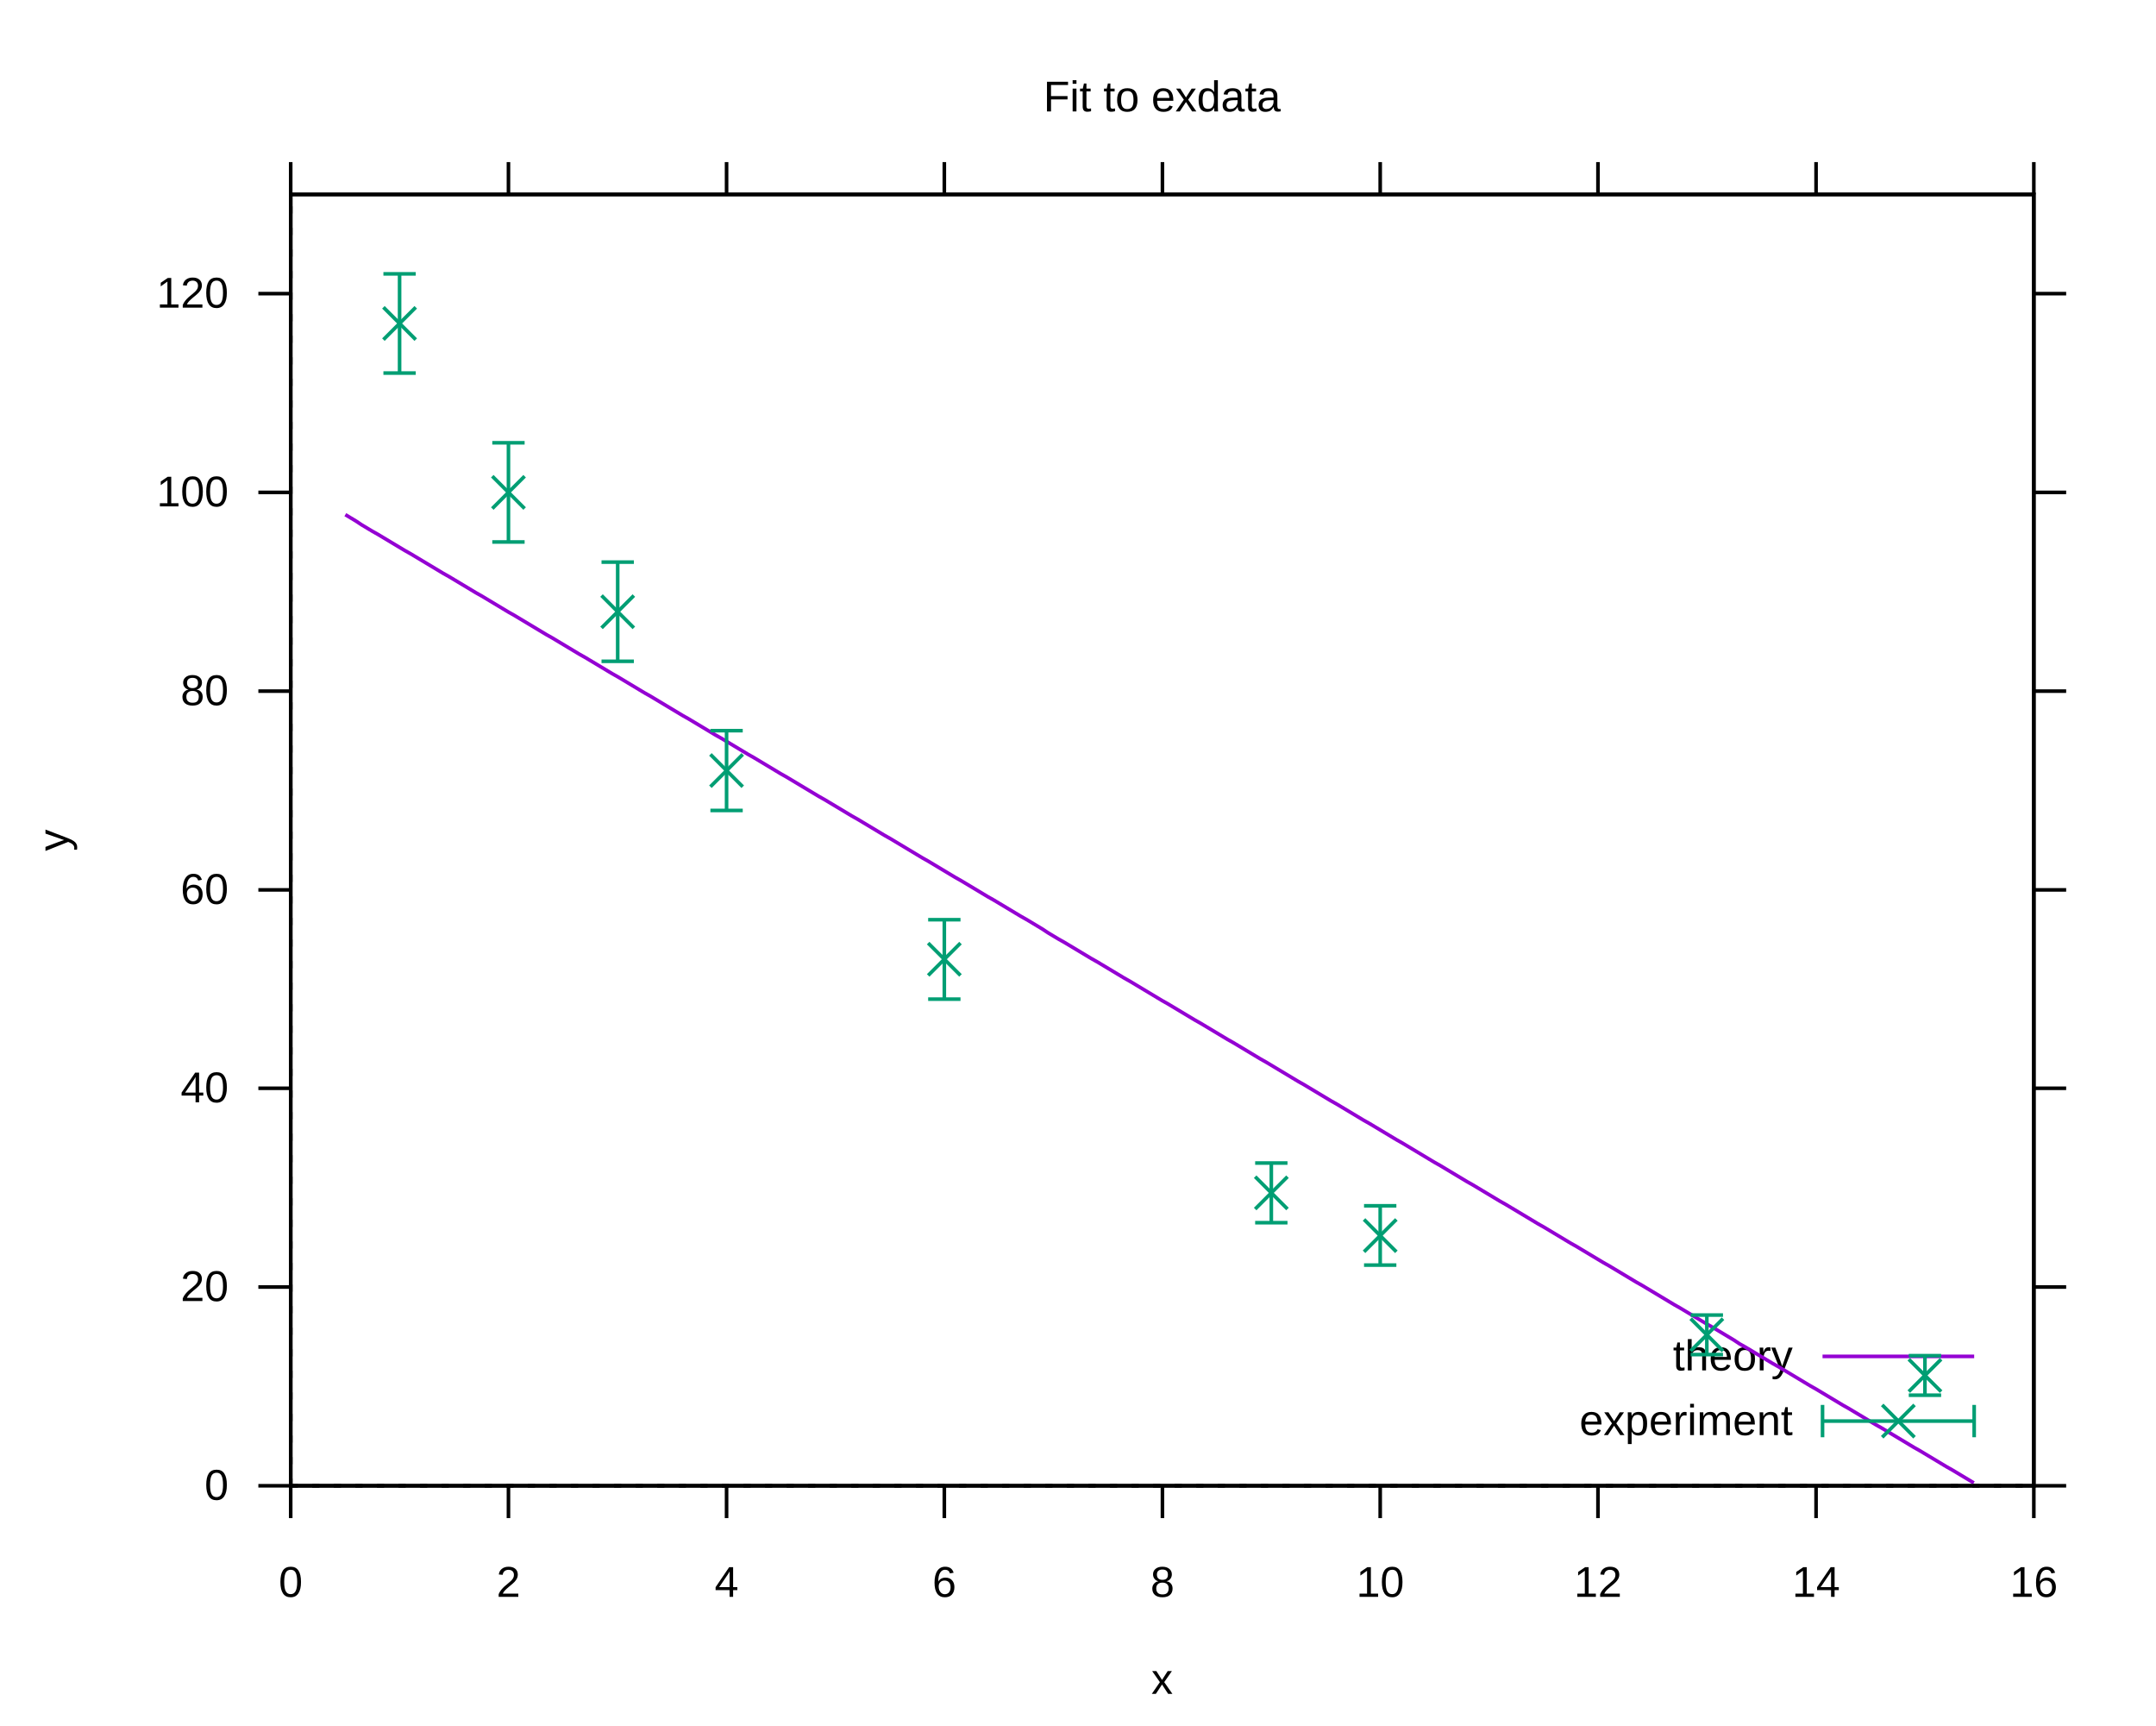
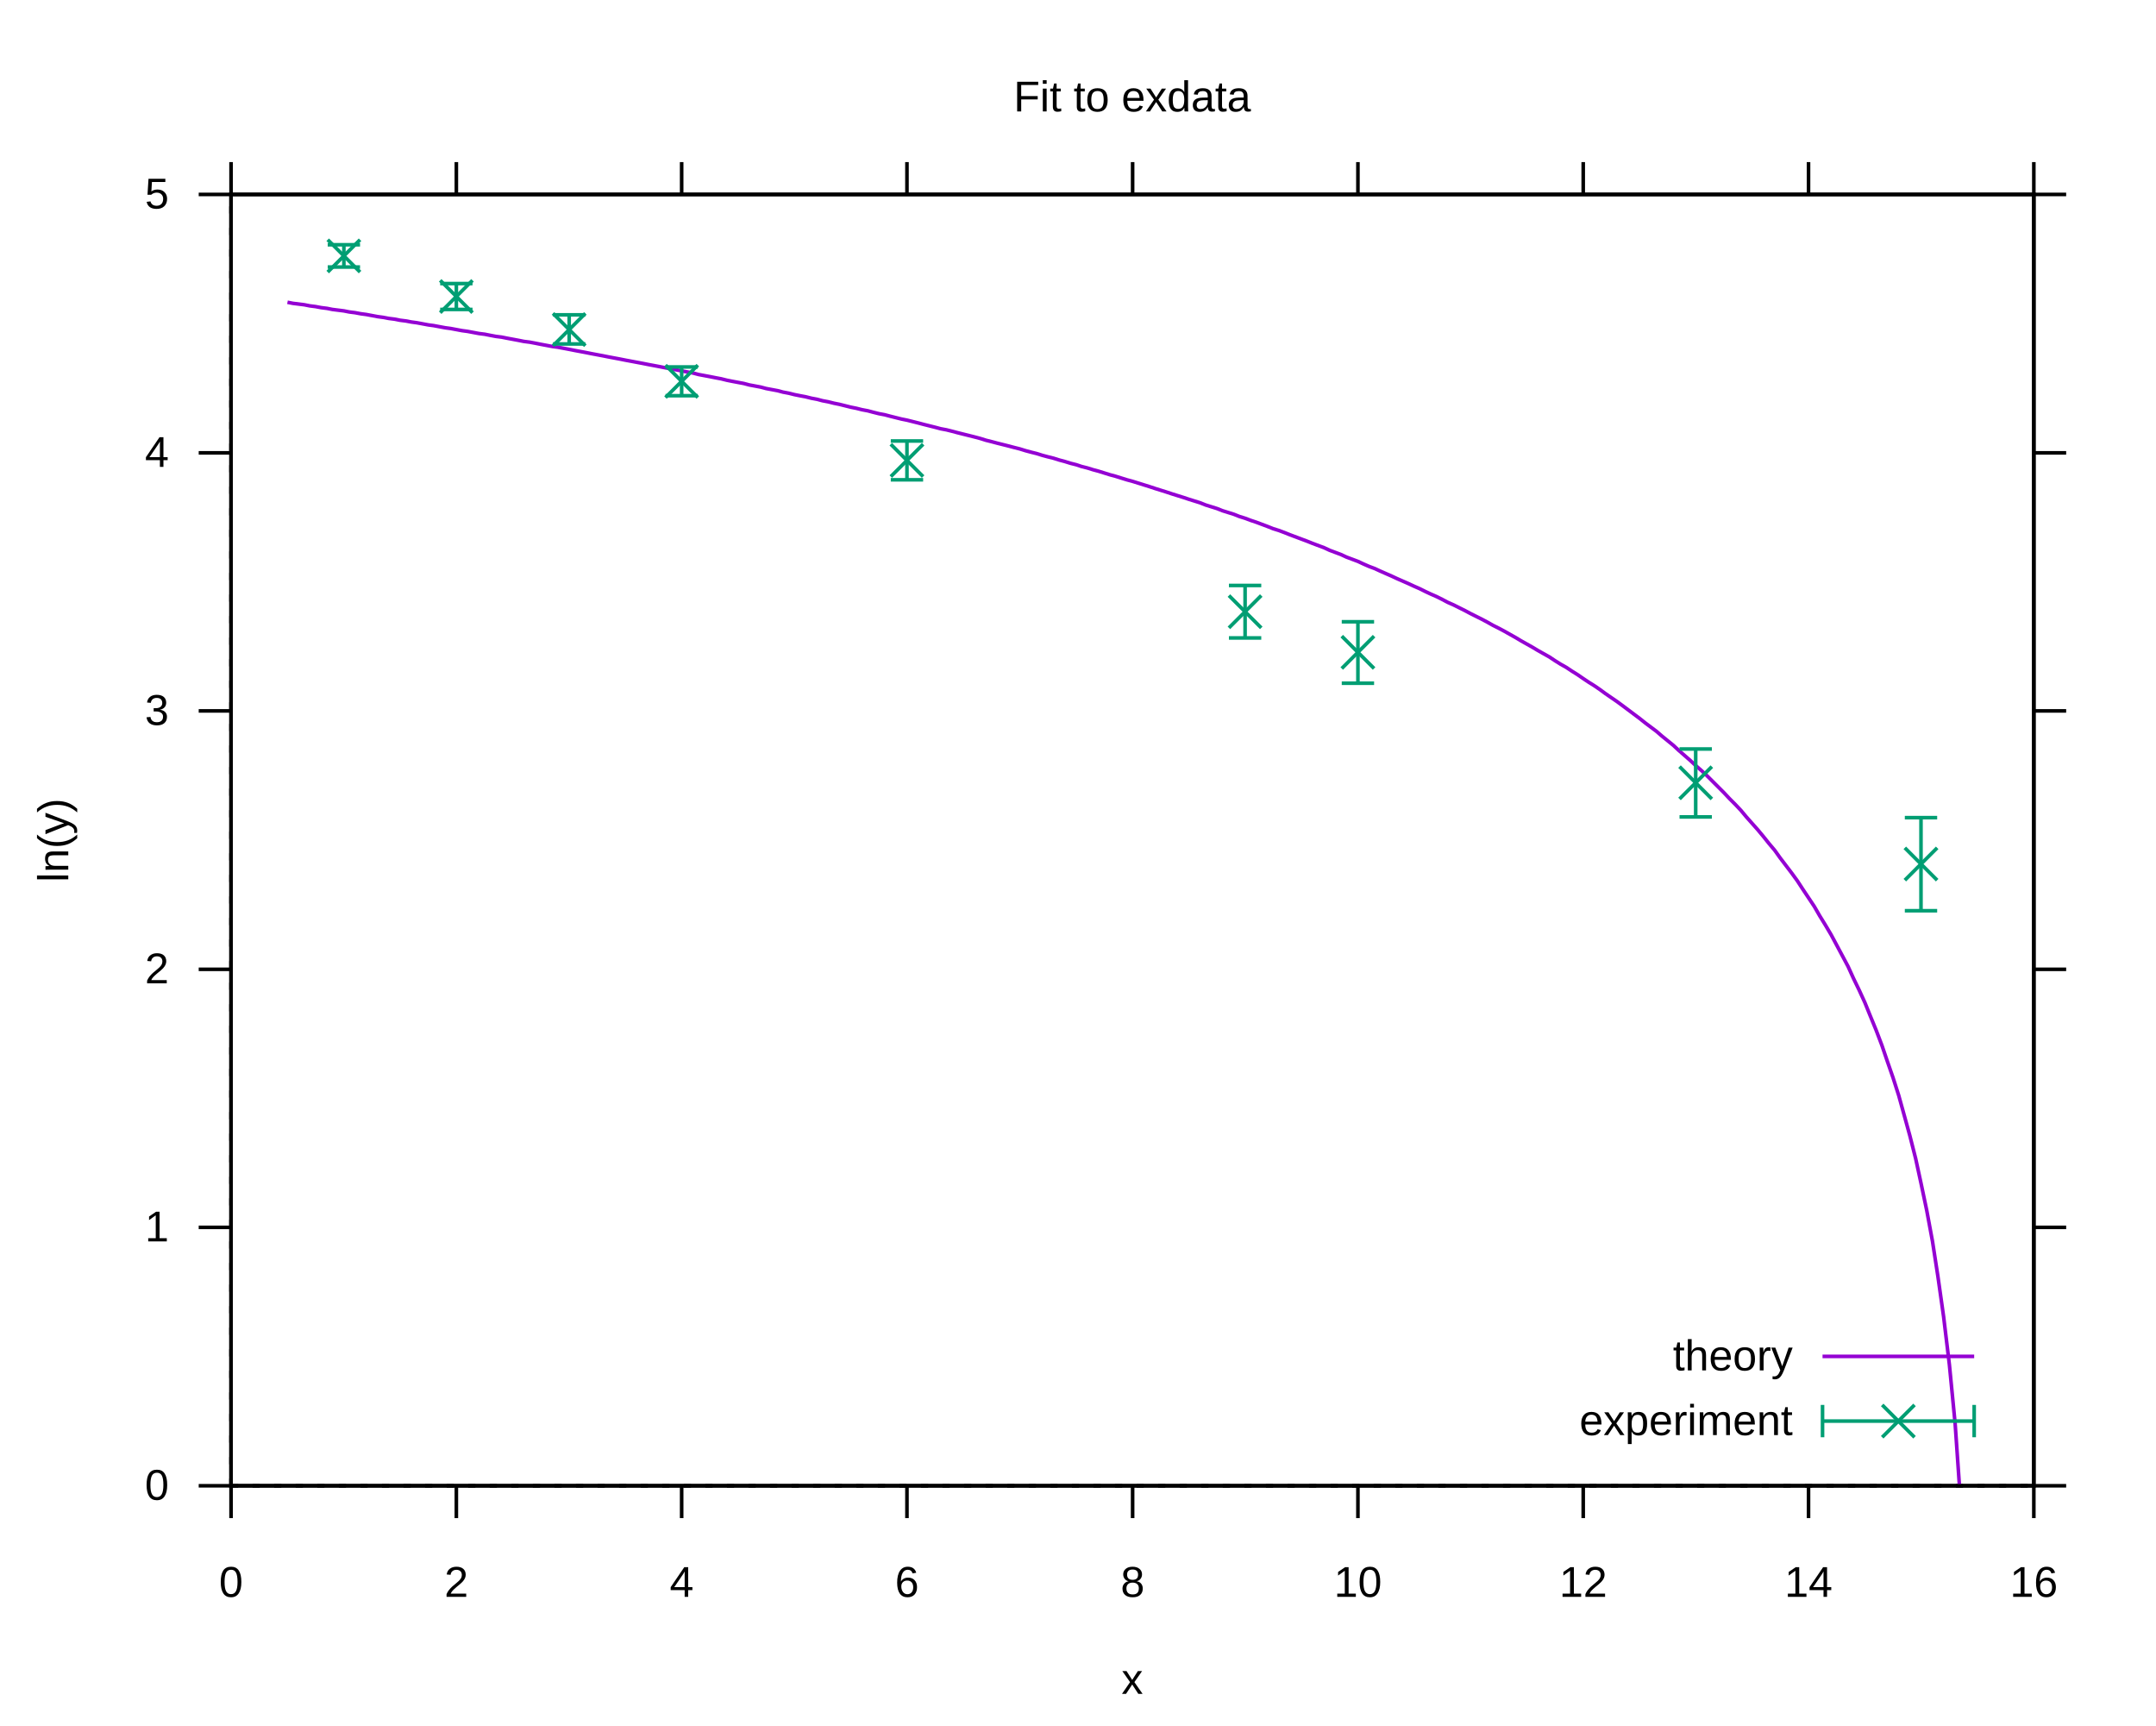
<svg xmlns="http://www.w3.org/2000/svg" xmlns:xlink="http://www.w3.org/1999/xlink" width="600" height="480" viewBox="0 0 600 480">
  <g id="gnuplot_canvas">
    <rect x="0" y="0" width="600" height="480" fill="none" />
    <defs>
      <circle id="gpDot" r="0.5" stroke-width="0.5" stroke="currentColor" />
      <path id="gpPt0" stroke-width="0.222" stroke="currentColor" d="M-1,0 h2 M0,-1 v2" />
      <path id="gpPt1" stroke-width="0.222" stroke="currentColor" d="M-1,-1 L1,1 M1,-1 L-1,1" />
      <path id="gpPt2" stroke-width="0.222" stroke="currentColor" d="M-1,0 L1,0 M0,-1 L0,1 M-1,-1 L1,1 M-1,1 L1,-1" />
      <rect id="gpPt3" stroke-width="0.222" stroke="currentColor" x="-1" y="-1" width="2" height="2" />
      <rect id="gpPt4" stroke-width="0.222" stroke="currentColor" fill="currentColor" x="-1" y="-1" width="2" height="2" />
      <circle id="gpPt5" stroke-width="0.222" stroke="currentColor" cx="0" cy="0" r="1" />
      <use xlink:href="#gpPt5" id="gpPt6" fill="currentColor" stroke="none" />
      <path id="gpPt7" stroke-width="0.222" stroke="currentColor" d="M0,-1.33 L-1.33,0.67 L1.33,0.67 z" />
      <use xlink:href="#gpPt7" id="gpPt8" fill="currentColor" stroke="none" />
      <use xlink:href="#gpPt7" id="gpPt9" stroke="currentColor" transform="rotate(180)" />
      <use xlink:href="#gpPt9" id="gpPt10" fill="currentColor" stroke="none" />
      <use xlink:href="#gpPt3" id="gpPt11" stroke="currentColor" transform="rotate(45)" />
      <use xlink:href="#gpPt11" id="gpPt12" fill="currentColor" stroke="none" />
      <path id="gpPt13" stroke-width="0.222" stroke="currentColor" d="M0,1.330 L1.265,0.411 L0.782,-1.067 L-0.782,-1.076 L-1.265,0.411 z" />
      <use xlink:href="#gpPt13" id="gpPt14" fill="currentColor" stroke="none" />
      <filter id="textbox" filterUnits="objectBoundingBox" x="0" y="0" height="1" width="1">
        <feFlood flood-color="white" flood-opacity="1" result="bgnd" />
        <feComposite in="SourceGraphic" in2="bgnd" operator="atop" />
      </filter>
      <filter id="greybox" filterUnits="objectBoundingBox" x="0" y="0" height="1" width="1">
        <feFlood flood-color="lightgrey" flood-opacity="1" result="grey" />
        <feComposite in="SourceGraphic" in2="grey" operator="atop" />
      </filter>
    </defs>
    <g fill="none" color="white" stroke="currentColor" stroke-width="1.00" stroke-linecap="butt" stroke-linejoin="miter">
</g>
    <g fill="none" color="black" stroke="currentColor" stroke-width="1.00" stroke-linecap="butt" stroke-linejoin="miter">
-       <path stroke="black" d="M80.9,413.4 L71.9,413.4 M566.0,413.4 L575.0,413.4  " />
-       <g transform="translate(63.6,417.3)" stroke="none" fill="black" font-family="Arial" font-size="12.00" text-anchor="end">
+       <path stroke="black" d="M64.3,413.4 L55.3,413.4 M566.0,413.4 L575.0,413.4  " />
+       <g transform="translate(47.0,417.3)" stroke="none" fill="black" font-family="Arial" font-size="12.00" text-anchor="end">
        <text>
          <tspan font-family="Arial"> 0</tspan>
        </text>
      </g>
    </g>
    <g fill="none" color="black" stroke="currentColor" stroke-width="1.00" stroke-linecap="butt" stroke-linejoin="miter">
-       <path stroke="black" d="M80.9,358.1 L71.9,358.1 M566.0,358.1 L575.0,358.1  " />
-       <g transform="translate(63.6,362.0)" stroke="none" fill="black" font-family="Arial" font-size="12.00" text-anchor="end">
-         <text>
-           <tspan font-family="Arial"> 20</tspan>
-         </text>
-       </g>
-     </g>
-     <g fill="none" color="black" stroke="currentColor" stroke-width="1.00" stroke-linecap="butt" stroke-linejoin="miter">
-       <path stroke="black" d="M80.9,302.8 L71.9,302.8 M566.0,302.8 L575.0,302.8  " />
-       <g transform="translate(63.6,306.7)" stroke="none" fill="black" font-family="Arial" font-size="12.00" text-anchor="end">
-         <text>
-           <tspan font-family="Arial"> 40</tspan>
-         </text>
-       </g>
-     </g>
-     <g fill="none" color="black" stroke="currentColor" stroke-width="1.00" stroke-linecap="butt" stroke-linejoin="miter">
-       <path stroke="black" d="M80.9,247.6 L71.9,247.6 M566.0,247.6 L575.0,247.6  " />
-       <g transform="translate(63.6,251.5)" stroke="none" fill="black" font-family="Arial" font-size="12.00" text-anchor="end">
-         <text>
-           <tspan font-family="Arial"> 60</tspan>
-         </text>
-       </g>
-     </g>
-     <g fill="none" color="black" stroke="currentColor" stroke-width="1.00" stroke-linecap="butt" stroke-linejoin="miter">
-       <path stroke="black" d="M80.9,192.3 L71.9,192.3 M566.0,192.3 L575.0,192.3  " />
-       <g transform="translate(63.6,196.2)" stroke="none" fill="black" font-family="Arial" font-size="12.00" text-anchor="end">
-         <text>
-           <tspan font-family="Arial"> 80</tspan>
-         </text>
-       </g>
-     </g>
-     <g fill="none" color="black" stroke="currentColor" stroke-width="1.00" stroke-linecap="butt" stroke-linejoin="miter">
-       <path stroke="black" d="M80.9,137.0 L71.9,137.0 M566.0,137.0 L575.0,137.0  " />
-       <g transform="translate(63.6,140.9)" stroke="none" fill="black" font-family="Arial" font-size="12.00" text-anchor="end">
-         <text>
-           <tspan font-family="Arial"> 100</tspan>
-         </text>
-       </g>
-     </g>
-     <g fill="none" color="black" stroke="currentColor" stroke-width="1.00" stroke-linecap="butt" stroke-linejoin="miter">
-       <path stroke="black" d="M80.9,81.7 L71.9,81.7 M566.0,81.7 L575.0,81.7  " />
-       <g transform="translate(63.6,85.6)" stroke="none" fill="black" font-family="Arial" font-size="12.00" text-anchor="end">
-         <text>
-           <tspan font-family="Arial"> 120</tspan>
-         </text>
-       </g>
-     </g>
-     <g fill="none" color="black" stroke="currentColor" stroke-width="1.00" stroke-linecap="butt" stroke-linejoin="miter">
-       <path stroke="black" d="M80.9,413.4 L80.9,422.4 M80.9,54.1 L80.9,45.1  " />
-       <g transform="translate(80.9,444.3)" stroke="none" fill="black" font-family="Arial" font-size="12.00" text-anchor="middle">
+       <path stroke="black" d="M64.3,341.5 L55.3,341.5 M566.0,341.5 L575.0,341.5  " />
+       <g transform="translate(47.0,345.4)" stroke="none" fill="black" font-family="Arial" font-size="12.00" text-anchor="end">
+         <text>
+           <tspan font-family="Arial"> 1</tspan>
+         </text>
+       </g>
+     </g>
+     <g fill="none" color="black" stroke="currentColor" stroke-width="1.00" stroke-linecap="butt" stroke-linejoin="miter">
+       <path stroke="black" d="M64.3,269.7 L55.3,269.7 M566.0,269.7 L575.0,269.7  " />
+       <g transform="translate(47.0,273.6)" stroke="none" fill="black" font-family="Arial" font-size="12.00" text-anchor="end">
+         <text>
+           <tspan font-family="Arial"> 2</tspan>
+         </text>
+       </g>
+     </g>
+     <g fill="none" color="black" stroke="currentColor" stroke-width="1.00" stroke-linecap="butt" stroke-linejoin="miter">
+       <path stroke="black" d="M64.3,197.8 L55.3,197.8 M566.0,197.8 L575.0,197.8  " />
+       <g transform="translate(47.0,201.7)" stroke="none" fill="black" font-family="Arial" font-size="12.00" text-anchor="end">
+         <text>
+           <tspan font-family="Arial"> 3</tspan>
+         </text>
+       </g>
+     </g>
+     <g fill="none" color="black" stroke="currentColor" stroke-width="1.00" stroke-linecap="butt" stroke-linejoin="miter">
+       <path stroke="black" d="M64.3,126.0 L55.3,126.0 M566.0,126.0 L575.0,126.0  " />
+       <g transform="translate(47.0,129.9)" stroke="none" fill="black" font-family="Arial" font-size="12.00" text-anchor="end">
+         <text>
+           <tspan font-family="Arial"> 4</tspan>
+         </text>
+       </g>
+     </g>
+     <g fill="none" color="black" stroke="currentColor" stroke-width="1.00" stroke-linecap="butt" stroke-linejoin="miter">
+       <path stroke="black" d="M64.3,54.1 L55.3,54.1 M566.0,54.1 L575.0,54.1  " />
+       <g transform="translate(47.0,58.0)" stroke="none" fill="black" font-family="Arial" font-size="12.00" text-anchor="end">
+         <text>
+           <tspan font-family="Arial"> 5</tspan>
+         </text>
+       </g>
+     </g>
+     <g fill="none" color="black" stroke="currentColor" stroke-width="1.00" stroke-linecap="butt" stroke-linejoin="miter">
+       <path stroke="black" d="M64.3,413.4 L64.3,422.4 M64.3,54.1 L64.3,45.1  " />
+       <g transform="translate(64.3,444.3)" stroke="none" fill="black" font-family="Arial" font-size="12.00" text-anchor="middle">
        <text>
          <tspan font-family="Arial"> 0</tspan>
        </text>
      </g>
    </g>
    <g fill="none" color="black" stroke="currentColor" stroke-width="1.00" stroke-linecap="butt" stroke-linejoin="miter">
-       <path stroke="black" d="M141.5,413.4 L141.5,422.4 M141.5,54.1 L141.5,45.1  " />
-       <g transform="translate(141.5,444.3)" stroke="none" fill="black" font-family="Arial" font-size="12.00" text-anchor="middle">
+       <path stroke="black" d="M127.0,413.4 L127.0,422.4 M127.0,54.1 L127.0,45.1  " />
+       <g transform="translate(127.0,444.3)" stroke="none" fill="black" font-family="Arial" font-size="12.00" text-anchor="middle">
        <text>
          <tspan font-family="Arial"> 2</tspan>
        </text>
      </g>
    </g>
    <g fill="none" color="black" stroke="currentColor" stroke-width="1.00" stroke-linecap="butt" stroke-linejoin="miter">
-       <path stroke="black" d="M202.2,413.4 L202.2,422.4 M202.2,54.1 L202.2,45.1  " />
-       <g transform="translate(202.2,444.3)" stroke="none" fill="black" font-family="Arial" font-size="12.00" text-anchor="middle">
+       <path stroke="black" d="M189.7,413.4 L189.7,422.4 M189.7,54.1 L189.7,45.1  " />
+       <g transform="translate(189.7,444.3)" stroke="none" fill="black" font-family="Arial" font-size="12.00" text-anchor="middle">
        <text>
          <tspan font-family="Arial"> 4</tspan>
        </text>
      </g>
    </g>
    <g fill="none" color="black" stroke="currentColor" stroke-width="1.00" stroke-linecap="butt" stroke-linejoin="miter">
-       <path stroke="black" d="M262.8,413.4 L262.8,422.4 M262.8,54.1 L262.8,45.1  " />
-       <g transform="translate(262.8,444.3)" stroke="none" fill="black" font-family="Arial" font-size="12.00" text-anchor="middle">
+       <path stroke="black" d="M252.4,413.4 L252.4,422.4 M252.4,54.1 L252.4,45.1  " />
+       <g transform="translate(252.4,444.3)" stroke="none" fill="black" font-family="Arial" font-size="12.00" text-anchor="middle">
        <text>
          <tspan font-family="Arial"> 6</tspan>
        </text>
      </g>
    </g>
    <g fill="none" color="black" stroke="currentColor" stroke-width="1.00" stroke-linecap="butt" stroke-linejoin="miter">
-       <path stroke="black" d="M323.5,413.4 L323.5,422.4 M323.5,54.1 L323.5,45.1  " />
-       <g transform="translate(323.5,444.3)" stroke="none" fill="black" font-family="Arial" font-size="12.00" text-anchor="middle">
+       <path stroke="black" d="M315.2,413.4 L315.2,422.4 M315.2,54.1 L315.2,45.1  " />
+       <g transform="translate(315.2,444.3)" stroke="none" fill="black" font-family="Arial" font-size="12.00" text-anchor="middle">
        <text>
          <tspan font-family="Arial"> 8</tspan>
        </text>
      </g>
    </g>
    <g fill="none" color="black" stroke="currentColor" stroke-width="1.00" stroke-linecap="butt" stroke-linejoin="miter">
-       <path stroke="black" d="M384.1,413.4 L384.1,422.4 M384.1,54.1 L384.1,45.1  " />
-       <g transform="translate(384.1,444.3)" stroke="none" fill="black" font-family="Arial" font-size="12.00" text-anchor="middle">
+       <path stroke="black" d="M377.9,413.4 L377.9,422.4 M377.9,54.1 L377.9,45.1  " />
+       <g transform="translate(377.9,444.3)" stroke="none" fill="black" font-family="Arial" font-size="12.00" text-anchor="middle">
        <text>
          <tspan font-family="Arial"> 10</tspan>
        </text>
      </g>
    </g>
    <g fill="none" color="black" stroke="currentColor" stroke-width="1.00" stroke-linecap="butt" stroke-linejoin="miter">
-       <path stroke="black" d="M444.7,413.4 L444.7,422.4 M444.7,54.1 L444.7,45.1  " />
-       <g transform="translate(444.7,444.3)" stroke="none" fill="black" font-family="Arial" font-size="12.00" text-anchor="middle">
+       <path stroke="black" d="M440.6,413.4 L440.6,422.4 M440.6,54.1 L440.6,45.1  " />
+       <g transform="translate(440.6,444.3)" stroke="none" fill="black" font-family="Arial" font-size="12.00" text-anchor="middle">
        <text>
          <tspan font-family="Arial"> 12</tspan>
        </text>
      </g>
    </g>
    <g fill="none" color="black" stroke="currentColor" stroke-width="1.00" stroke-linecap="butt" stroke-linejoin="miter">
-       <path stroke="black" d="M505.4,413.4 L505.4,422.4 M505.4,54.1 L505.4,45.1  " />
-       <g transform="translate(505.4,444.3)" stroke="none" fill="black" font-family="Arial" font-size="12.00" text-anchor="middle">
+       <path stroke="black" d="M503.3,413.4 L503.3,422.4 M503.3,54.1 L503.3,45.1  " />
+       <g transform="translate(503.3,444.3)" stroke="none" fill="black" font-family="Arial" font-size="12.00" text-anchor="middle">
        <text>
          <tspan font-family="Arial"> 14</tspan>
        </text>
      </g>
    </g>
    <g fill="none" color="black" stroke="currentColor" stroke-width="1.00" stroke-linecap="butt" stroke-linejoin="miter">
      <path stroke="black" d="M566.0,413.4 L566.0,422.4 M566.0,54.1 L566.0,45.1  " />
      <g transform="translate(566.0,444.3)" stroke="none" fill="black" font-family="Arial" font-size="12.00" text-anchor="middle">
        <text>
          <tspan font-family="Arial"> 16</tspan>
        </text>
      </g>
    </g>
    <g fill="none" color="black" stroke="currentColor" stroke-width="1.00" stroke-linecap="butt" stroke-linejoin="miter">
</g>
    <g fill="none" color="gray" stroke="currentColor" stroke-width="1.00" stroke-linecap="butt" stroke-linejoin="miter">
-       <path stroke="black" stroke-dasharray="2,4" d="M80.9,413.4 L566.0,413.4  " />
+       <path stroke="black" stroke-dasharray="2,4" d="M64.3,413.4 L566.0,413.4  " />
    </g>
    <g fill="none" color="gray" stroke="currentColor" stroke-width="1.00" stroke-linecap="butt" stroke-linejoin="miter">
-       <path stroke="black" stroke-dasharray="2,4" d="M80.9,413.4 L80.9,54.1  " />
-     </g>
-     <g fill="none" color="black" stroke="currentColor" stroke-width="1.00" stroke-linecap="butt" stroke-linejoin="miter">
-       <path stroke="black" d="M80.9,54.1 L80.9,413.4 L566.0,413.4 L566.0,54.1 L80.9,54.1 Z  " />
+       <path stroke="black" stroke-dasharray="2,4" d="M64.3,413.4 L64.3,54.1  " />
+     </g>
+     <g fill="none" color="black" stroke="currentColor" stroke-width="1.00" stroke-linecap="butt" stroke-linejoin="miter">
+       <path stroke="black" d="M64.3,54.1 L64.3,413.4 L566.0,413.4 L566.0,54.1 L64.3,54.1 Z  " />
    </g>
    <g fill="none" color="black" stroke="currentColor" stroke-width="1.00" stroke-linecap="butt" stroke-linejoin="miter">
      <g transform="translate(19.0,233.8) rotate(270)" stroke="none" fill="black" font-family="Arial" font-size="12.00" text-anchor="middle">
        <text>
-           <tspan font-family="Arial">y</tspan>
-         </text>
-       </g>
-     </g>
-     <g fill="none" color="black" stroke="currentColor" stroke-width="1.00" stroke-linecap="butt" stroke-linejoin="miter">
-       <g transform="translate(323.4,471.3)" stroke="none" fill="black" font-family="Arial" font-size="12.00" text-anchor="middle">
+           <tspan font-family="Arial">ln(y)</tspan>
+         </text>
+       </g>
+     </g>
+     <g fill="none" color="black" stroke="currentColor" stroke-width="1.00" stroke-linecap="butt" stroke-linejoin="miter">
+       <g transform="translate(315.1,471.3)" stroke="none" fill="black" font-family="Arial" font-size="12.00" text-anchor="middle">
        <text>
          <tspan font-family="Arial">x</tspan>
        </text>
      </g>
    </g>
    <g fill="none" color="black" stroke="currentColor" stroke-width="1.00" stroke-linecap="butt" stroke-linejoin="miter">
-       <g transform="translate(323.4,31.0)" stroke="none" fill="black" font-family="Arial" font-size="12.00" text-anchor="middle">
+       <g transform="translate(315.1,31.0)" stroke="none" fill="black" font-family="Arial" font-size="12.00" text-anchor="middle">
        <text>
          <tspan font-family="Arial">Fit to exdata</tspan>
        </text>
      </g>
    </g>
    <g fill="none" color="black" stroke="currentColor" stroke-width="1.00" stroke-linecap="butt" stroke-linejoin="miter">
</g>
    <g id="gnuplot_plot_1">
      <g fill="none" color="black" stroke="currentColor" stroke-width="1.00" stroke-linecap="butt" stroke-linejoin="miter">
        <g transform="translate(498.9,381.3)" stroke="none" fill="black" font-family="Arial" font-size="12.00" text-anchor="end">
          <text>
            <tspan font-family="Arial">theory</tspan>
          </text>
        </g>
      </g>
      <g fill="none" color="black" stroke="currentColor" stroke-width="1.00" stroke-linecap="butt" stroke-linejoin="miter">
-         <path stroke="rgb(148,   0, 211)" d="M507.2,377.4 L549.4,377.4 M96.1,143.2 L97.6,144.1 L99.1,145.0 L100.6,146.0 L102.1,146.9 L103.6,147.8   L105.2,148.7 L106.7,149.6 L108.2,150.5 L109.7,151.4 L111.2,152.3 L112.7,153.2 L114.3,154.1 L115.8,155.0   L117.3,155.9 L118.8,156.8 L120.3,157.7 L121.8,158.6 L123.3,159.5 L124.9,160.4 L126.4,161.3 L127.9,162.2   L129.4,163.1 L130.9,164.0 L132.4,164.9 L134.0,165.8 L135.5,166.7 L137.0,167.6 L138.5,168.5 L140.0,169.4   L141.5,170.3 L143.1,171.2 L144.6,172.1 L146.1,173.0 L147.6,173.9 L149.1,174.8 L150.6,175.7 L152.1,176.6   L153.7,177.5 L155.2,178.4 L156.7,179.3 L158.2,180.2 L159.7,181.1 L161.2,182.0 L162.8,182.9 L164.3,183.8   L165.8,184.7 L167.3,185.6 L168.8,186.5 L170.3,187.4 L171.9,188.3 L173.4,189.2 L174.9,190.1 L176.4,191.0   L177.9,191.9 L179.4,192.8 L181.0,193.7 L182.5,194.6 L184.0,195.5 L185.5,196.4 L187.0,197.3 L188.5,198.2   L190.0,199.1 L191.6,200.0 L193.1,200.9 L194.6,201.8 L196.1,202.7 L197.6,203.6 L199.1,204.5 L200.7,205.4   L202.2,206.3 L203.7,207.2 L205.2,208.1 L206.7,209.0 L208.2,209.9 L209.8,210.8 L211.3,211.7 L212.8,212.6   L214.3,213.5 L215.8,214.4 L217.3,215.3 L218.9,216.2 L220.4,217.1 L221.9,218.0 L223.4,218.9 L224.9,219.8   L226.4,220.7 L227.9,221.6 L229.5,222.5 L231.0,223.4 L232.5,224.3 L234.0,225.2 L235.5,226.1 L237.0,227.0   L238.6,227.9 L240.1,228.8 L241.6,229.7 L243.1,230.6 L244.6,231.5 L246.1,232.4 L247.7,233.3 L249.2,234.2   L250.7,235.1 L252.2,236.0 L253.7,236.9 L255.2,237.8 L256.7,238.7 L258.3,239.6 L259.8,240.5 L261.3,241.4   L262.8,242.3 L264.3,243.2 L265.8,244.1 L267.4,245.0 L268.9,245.9 L270.4,246.8 L271.9,247.7 L273.4,248.6   L274.9,249.5 L276.5,250.4 L278.0,251.3 L279.5,252.2 L281.0,253.1 L282.5,254.0 L284.0,254.9 L285.6,255.8   L287.1,256.7 L288.6,257.6 L290.1,258.5 L291.6,259.5 L293.1,260.4 L294.6,261.3 L296.2,262.2 L297.7,263.1   L299.2,264.0 L300.7,264.9 L302.2,265.8 L303.7,266.7 L305.3,267.6 L306.8,268.5 L308.3,269.4 L309.8,270.3   L311.3,271.2 L312.8,272.1 L314.4,273.0 L315.9,273.9 L317.4,274.8 L318.9,275.7 L320.4,276.6 L321.9,277.5   L323.4,278.4 L325.0,279.3 L326.5,280.2 L328.0,281.1 L329.5,282.0 L331.0,282.9 L332.5,283.8 L334.1,284.7   L335.6,285.6 L337.1,286.5 L338.6,287.4 L340.1,288.3 L341.6,289.2 L343.2,290.1 L344.7,291.0 L346.2,291.9   L347.7,292.8 L349.2,293.7 L350.7,294.6 L352.3,295.5 L353.8,296.4 L355.3,297.3 L356.8,298.2 L358.3,299.1   L359.8,300.0 L361.3,300.9 L362.9,301.8 L364.4,302.7 L365.9,303.6 L367.4,304.5 L368.9,305.4 L370.4,306.3   L372.0,307.2 L373.5,308.1 L375.0,309.0 L376.5,309.9 L378.0,310.8 L379.5,311.7 L381.1,312.6 L382.6,313.5   L384.1,314.4 L385.6,315.3 L387.1,316.2 L388.6,317.1 L390.2,318.0 L391.7,318.9 L393.2,319.8 L394.7,320.7   L396.2,321.6 L397.7,322.5 L399.2,323.4 L400.8,324.3 L402.3,325.2 L403.8,326.1 L405.3,327.0 L406.8,327.9   L408.3,328.8 L409.9,329.7 L411.4,330.6 L412.9,331.5 L414.4,332.4 L415.9,333.3 L417.4,334.2 L419.0,335.1   L420.5,336.0 L422.0,336.9 L423.5,337.8 L425.0,338.7 L426.5,339.6 L428.0,340.5 L429.6,341.4 L431.1,342.3   L432.6,343.2 L434.1,344.1 L435.6,345.0 L437.1,345.9 L438.7,346.8 L440.2,347.7 L441.7,348.6 L443.2,349.5   L444.7,350.4 L446.2,351.3 L447.8,352.2 L449.3,353.1 L450.8,354.0 L452.3,354.9 L453.8,355.8 L455.3,356.7   L456.9,357.6 L458.4,358.5 L459.9,359.4 L461.4,360.3 L462.9,361.2 L464.4,362.1 L465.9,363.0 L467.5,363.9   L469.0,364.8 L470.5,365.7 L472.0,366.6 L473.5,367.5 L475.0,368.4 L476.6,369.3 L478.1,370.2 L479.6,371.1   L481.1,372.0 L482.6,372.9 L484.1,373.9 L485.7,374.8 L487.2,375.7 L488.7,376.6 L490.2,377.5 L491.7,378.4   L493.2,379.3 L494.8,380.2 L496.3,381.1 L497.8,382.0 L499.3,382.9 L500.8,383.8 L502.3,384.7 L503.8,385.6   L505.4,386.5 L506.9,387.4 L508.4,388.3 L509.9,389.2 L511.4,390.1 L512.9,391.0 L514.5,391.9 L516.0,392.8   L517.5,393.7 L519.0,394.6 L520.5,395.5 L522.0,396.4 L523.6,397.3 L525.1,398.2 L526.6,399.1 L528.1,400.0   L529.6,400.9 L531.1,401.8 L532.6,402.7 L534.2,403.6 L535.7,404.5 L537.2,405.4 L538.7,406.3 L540.2,407.2   L541.7,408.1 L543.3,409.0 L544.8,409.9 L546.3,410.8 L547.8,411.7 L549.3,412.6  " />
+         <path stroke="rgb(148,   0, 211)" d="M507.2,377.4 L549.4,377.4 M80.0,84.1 L81.5,84.4 L83.1,84.6 L84.7,84.8 L86.2,85.1 L87.8,85.3   L89.4,85.6 L91.0,85.8 L92.5,86.1 L94.1,86.3 L95.7,86.5 L97.2,86.8 L98.8,87.0 L100.4,87.3   L101.9,87.5 L103.5,87.8 L105.1,88.1 L106.6,88.3 L108.2,88.6 L109.8,88.8 L111.3,89.1 L112.9,89.3   L114.5,89.6 L116.0,89.8 L117.6,90.1 L119.2,90.4 L120.7,90.6 L122.3,90.9 L123.9,91.2 L125.4,91.4   L127.0,91.7 L128.6,92.0 L130.1,92.2 L131.7,92.5 L133.3,92.8 L134.9,93.0 L136.4,93.3 L138.0,93.6   L139.6,93.8 L141.1,94.1 L142.7,94.4 L144.3,94.7 L145.8,95.0 L147.4,95.2 L149.0,95.5 L150.5,95.8   L152.1,96.1 L153.7,96.4 L155.2,96.6 L156.8,96.9 L158.4,97.2 L159.9,97.5 L161.5,97.8 L163.1,98.1   L164.6,98.4 L166.2,98.7 L167.8,99.0 L169.3,99.3 L170.9,99.6 L172.5,99.9 L174.0,100.2 L175.6,100.5   L177.2,100.8 L178.8,101.1 L180.3,101.4 L181.9,101.7 L183.5,102.0 L185.0,102.3 L186.6,102.6 L188.2,102.9   L189.7,103.2 L191.3,103.5 L192.9,103.8 L194.4,104.2 L196.0,104.5 L197.6,104.8 L199.1,105.1 L200.7,105.4   L202.3,105.8 L203.8,106.1 L205.4,106.4 L207.0,106.7 L208.5,107.1 L210.1,107.4 L211.7,107.7 L213.2,108.1   L214.8,108.4 L216.4,108.7 L217.9,109.1 L219.5,109.4 L221.1,109.8 L222.6,110.1 L224.2,110.4 L225.8,110.8   L227.4,111.1 L228.9,111.5 L230.5,111.8 L232.1,112.2 L233.6,112.5 L235.2,112.9 L236.8,113.3 L238.3,113.6   L239.9,114.0 L241.5,114.3 L243.0,114.7 L244.6,115.1 L246.2,115.4 L247.7,115.8 L249.3,116.2 L250.9,116.6   L252.4,116.9 L254.0,117.3 L255.6,117.7 L257.1,118.1 L258.7,118.5 L260.3,118.9 L261.8,119.3 L263.4,119.6   L265.0,120.0 L266.5,120.4 L268.1,120.8 L269.7,121.2 L271.3,121.6 L272.8,122.0 L274.4,122.5 L276.0,122.9   L277.5,123.3 L279.1,123.7 L280.7,124.1 L282.2,124.5 L283.8,124.9 L285.4,125.4 L286.9,125.8 L288.5,126.2   L290.1,126.7 L291.6,127.1 L293.2,127.5 L294.8,128.0 L296.3,128.4 L297.9,128.9 L299.5,129.3 L301.0,129.8   L302.6,130.2 L304.2,130.7 L305.7,131.1 L307.3,131.6 L308.9,132.1 L310.4,132.5 L312.0,133.0 L313.6,133.5   L315.1,133.9 L316.7,134.4 L318.3,134.9 L319.9,135.4 L321.4,135.9 L323.0,136.4 L324.6,136.9 L326.1,137.4   L327.7,137.9 L329.3,138.4 L330.8,138.9 L332.4,139.4 L334.0,139.9 L335.5,140.5 L337.1,141.0 L338.7,141.5   L340.2,142.1 L341.8,142.6 L343.4,143.1 L344.9,143.7 L346.5,144.2 L348.1,144.8 L349.6,145.3 L351.2,145.9   L352.8,146.5 L354.3,147.1 L355.9,147.6 L357.5,148.2 L359.0,148.8 L360.6,149.4 L362.2,150.0 L363.8,150.6   L365.3,151.2 L366.9,151.8 L368.5,152.4 L370.0,153.1 L371.6,153.7 L373.2,154.3 L374.7,155.0 L376.3,155.6   L377.9,156.2 L379.4,156.9 L381.0,157.6 L382.6,158.2 L384.1,158.9 L385.7,159.6 L387.3,160.3 L388.8,161.0   L390.4,161.7 L392.0,162.4 L393.5,163.1 L395.1,163.8 L396.7,164.6 L398.2,165.3 L399.8,166.0 L401.4,166.8   L402.9,167.6 L404.5,168.3 L406.1,169.1 L407.7,169.9 L409.2,170.7 L410.8,171.5 L412.4,172.3 L413.9,173.1   L415.5,174.0 L417.1,174.8 L418.6,175.6 L420.2,176.5 L421.8,177.4 L423.3,178.3 L424.9,179.2 L426.5,180.1   L428.0,181.0 L429.6,181.9 L431.2,182.8 L432.7,183.8 L434.3,184.8 L435.9,185.7 L437.4,186.7 L439.0,187.7   L440.6,188.8 L442.1,189.8 L443.7,190.8 L445.3,191.9 L446.8,193.0 L448.4,194.1 L450.0,195.2 L451.5,196.3   L453.1,197.5 L454.7,198.7 L456.3,199.9 L457.8,201.1 L459.4,202.3 L461.0,203.5 L462.5,204.8 L464.1,206.1   L465.7,207.4 L467.2,208.8 L468.8,210.2 L470.4,211.6 L471.9,213.0 L473.5,214.4 L475.1,215.9 L476.6,217.4   L478.2,219.0 L479.8,220.6 L481.3,222.2 L482.9,223.8 L484.5,225.5 L486.0,227.3 L487.6,229.1 L489.2,230.9   L490.7,232.7 L492.3,234.7 L493.9,236.6 L495.4,238.7 L497.0,240.8 L498.6,242.9 L500.2,245.1 L501.7,247.4   L503.3,249.8 L504.9,252.2 L506.4,254.8 L508.0,257.4 L509.6,260.1 L511.1,262.9 L512.7,265.9 L514.3,268.9   L515.8,272.2 L517.4,275.5 L519.0,279.0 L520.5,282.7 L522.1,286.6 L523.7,290.8 L525.2,295.2 L526.8,299.8   L528.4,304.8 L529.9,310.2 L531.5,316.0 L533.1,322.3 L534.6,329.2 L536.2,336.8 L537.8,345.4 L539.3,355.1   L540.9,366.4 L542.5,379.7 L544.1,396.1 L545.3,413.4  " />
      </g>
    </g>
    <g id="gnuplot_plot_2">
      <g fill="none" color="black" stroke="currentColor" stroke-width="1.00" stroke-linecap="butt" stroke-linejoin="miter">
        <g transform="translate(498.9,399.3)" stroke="none" fill="black" font-family="Arial" font-size="12.00" text-anchor="end">
          <text>
            <tspan font-family="Arial">experiment</tspan>
          </text>
        </g>
      </g>
      <g fill="none" color="black" stroke="currentColor" stroke-width="1.00" stroke-linecap="butt" stroke-linejoin="miter">
-         <path stroke="rgb(  0, 158, 115)" d="M507.2,395.4 L549.4,395.4 M507.2,390.9 L507.2,399.9 M549.4,390.9 L549.4,399.9 M111.2,103.8 L111.2,76.2   M106.7,103.8 L115.7,103.8 M106.7,76.2 L115.7,76.2 M141.5,150.8 L141.5,123.2 M137.0,150.8 L146.0,150.8   M137.0,123.2 L146.0,123.2 M171.9,184.0 L171.9,156.4 M167.4,184.0 L176.4,184.0 M167.4,156.4 L176.4,156.4   M202.2,225.5 L202.2,203.3 M197.7,225.5 L206.7,225.5 M197.7,203.3 L206.7,203.3 M262.8,278.0 L262.8,255.9   M258.3,278.0 L267.3,278.0 M258.3,255.9 L267.3,255.9 M353.8,340.2 L353.8,323.6 M349.3,340.2 L358.3,340.2   M349.3,323.6 L358.3,323.6 M384.1,352.0 L384.1,335.5 M379.6,352.0 L388.6,352.0 M379.6,335.5 L388.6,335.5   M475.0,376.9 L475.0,365.9 M470.5,376.9 L479.5,376.9 M470.5,365.9 L479.5,365.9 M535.7,388.2 L535.7,377.2   M531.2,388.2 L540.2,388.2 M531.2,377.2 L540.2,377.2  " />
-         <use xlink:href="#gpPt1" transform="translate(111.2,90.0) scale(4.50)" color="rgb(  0, 158, 115)" />
-         <use xlink:href="#gpPt1" transform="translate(141.5,137.0) scale(4.50)" color="rgb(  0, 158, 115)" />
-         <use xlink:href="#gpPt1" transform="translate(171.9,170.2) scale(4.50)" color="rgb(  0, 158, 115)" />
-         <use xlink:href="#gpPt1" transform="translate(202.2,214.4) scale(4.50)" color="rgb(  0, 158, 115)" />
-         <use xlink:href="#gpPt1" transform="translate(262.8,266.9) scale(4.50)" color="rgb(  0, 158, 115)" />
-         <use xlink:href="#gpPt1" transform="translate(353.8,331.9) scale(4.50)" color="rgb(  0, 158, 115)" />
-         <use xlink:href="#gpPt1" transform="translate(384.1,343.8) scale(4.50)" color="rgb(  0, 158, 115)" />
-         <use xlink:href="#gpPt1" transform="translate(475.0,371.4) scale(4.50)" color="rgb(  0, 158, 115)" />
-         <use xlink:href="#gpPt1" transform="translate(535.7,382.7) scale(4.50)" color="rgb(  0, 158, 115)" />
+         <path stroke="rgb(  0, 158, 115)" d="M507.2,395.4 L549.4,395.4 M507.2,390.9 L507.2,399.9 M549.4,390.9 L549.4,399.9 M95.7,74.3 L95.7,68.1   M91.2,74.3 L100.2,74.3 M91.2,68.1 L100.2,68.1 M127.0,86.1 L127.0,78.9 M122.5,86.1 L131.5,86.1   M122.5,78.9 L131.5,78.9 M158.4,95.7 L158.4,87.6 M153.9,95.7 L162.9,95.7 M153.9,87.6 L162.9,87.6   M189.7,110.1 L189.7,102.1 M185.2,110.1 L194.2,110.1 M185.2,102.1 L194.2,102.1 M252.4,133.5 L252.4,122.7   M247.9,133.5 L256.9,133.5 M247.9,122.7 L256.9,122.7 M346.5,177.5 L346.5,162.9 M342.0,177.5 L351.0,177.5   M342.0,162.9 L351.0,162.9 M377.9,190.1 L377.9,173.0 M373.4,190.1 L382.4,190.1 M373.4,173.0 L382.4,173.0   M471.9,227.3 L471.9,208.4 M467.4,227.3 L476.4,227.3 M467.4,208.4 L476.4,208.4 M534.6,253.4 L534.6,227.5   M530.1,253.4 L539.1,253.4 M530.1,227.5 L539.1,227.5  " />
+         <use xlink:href="#gpPt1" transform="translate(95.7,71.2) scale(4.50)" color="rgb(  0, 158, 115)" />
+         <use xlink:href="#gpPt1" transform="translate(127.0,82.5) scale(4.50)" color="rgb(  0, 158, 115)" />
+         <use xlink:href="#gpPt1" transform="translate(158.4,91.7) scale(4.50)" color="rgb(  0, 158, 115)" />
+         <use xlink:href="#gpPt1" transform="translate(189.7,106.1) scale(4.50)" color="rgb(  0, 158, 115)" />
+         <use xlink:href="#gpPt1" transform="translate(252.4,128.1) scale(4.50)" color="rgb(  0, 158, 115)" />
+         <use xlink:href="#gpPt1" transform="translate(346.5,170.2) scale(4.50)" color="rgb(  0, 158, 115)" />
+         <use xlink:href="#gpPt1" transform="translate(377.9,181.5) scale(4.50)" color="rgb(  0, 158, 115)" />
+         <use xlink:href="#gpPt1" transform="translate(471.9,217.8) scale(4.50)" color="rgb(  0, 158, 115)" />
+         <use xlink:href="#gpPt1" transform="translate(534.6,240.4) scale(4.50)" color="rgb(  0, 158, 115)" />
        <use xlink:href="#gpPt1" transform="translate(528.3,395.4) scale(4.50)" color="rgb(  0, 158, 115)" />
      </g>
    </g>
    <g fill="none" color="white" stroke="rgb(  0, 158, 115)" stroke-width="2.00" stroke-linecap="butt" stroke-linejoin="miter">
</g>
    <g fill="none" color="black" stroke="currentColor" stroke-width="2.00" stroke-linecap="butt" stroke-linejoin="miter">
</g>
    <g fill="none" color="black" stroke="black" stroke-width="1.00" stroke-linecap="butt" stroke-linejoin="miter">
</g>
    <g fill="none" color="black" stroke="currentColor" stroke-width="1.00" stroke-linecap="butt" stroke-linejoin="miter">
-       <path stroke="black" d="M80.9,54.1 L80.9,413.4 L566.0,413.4 L566.0,54.1 L80.9,54.1 Z  " />
+       <path stroke="black" d="M64.3,54.1 L64.3,413.4 L566.0,413.4 L566.0,54.1 L64.3,54.1 Z  " />
    </g>
    <g fill="none" color="black" stroke="currentColor" stroke-width="1.00" stroke-linecap="butt" stroke-linejoin="miter">
</g>
  </g>
</svg>
